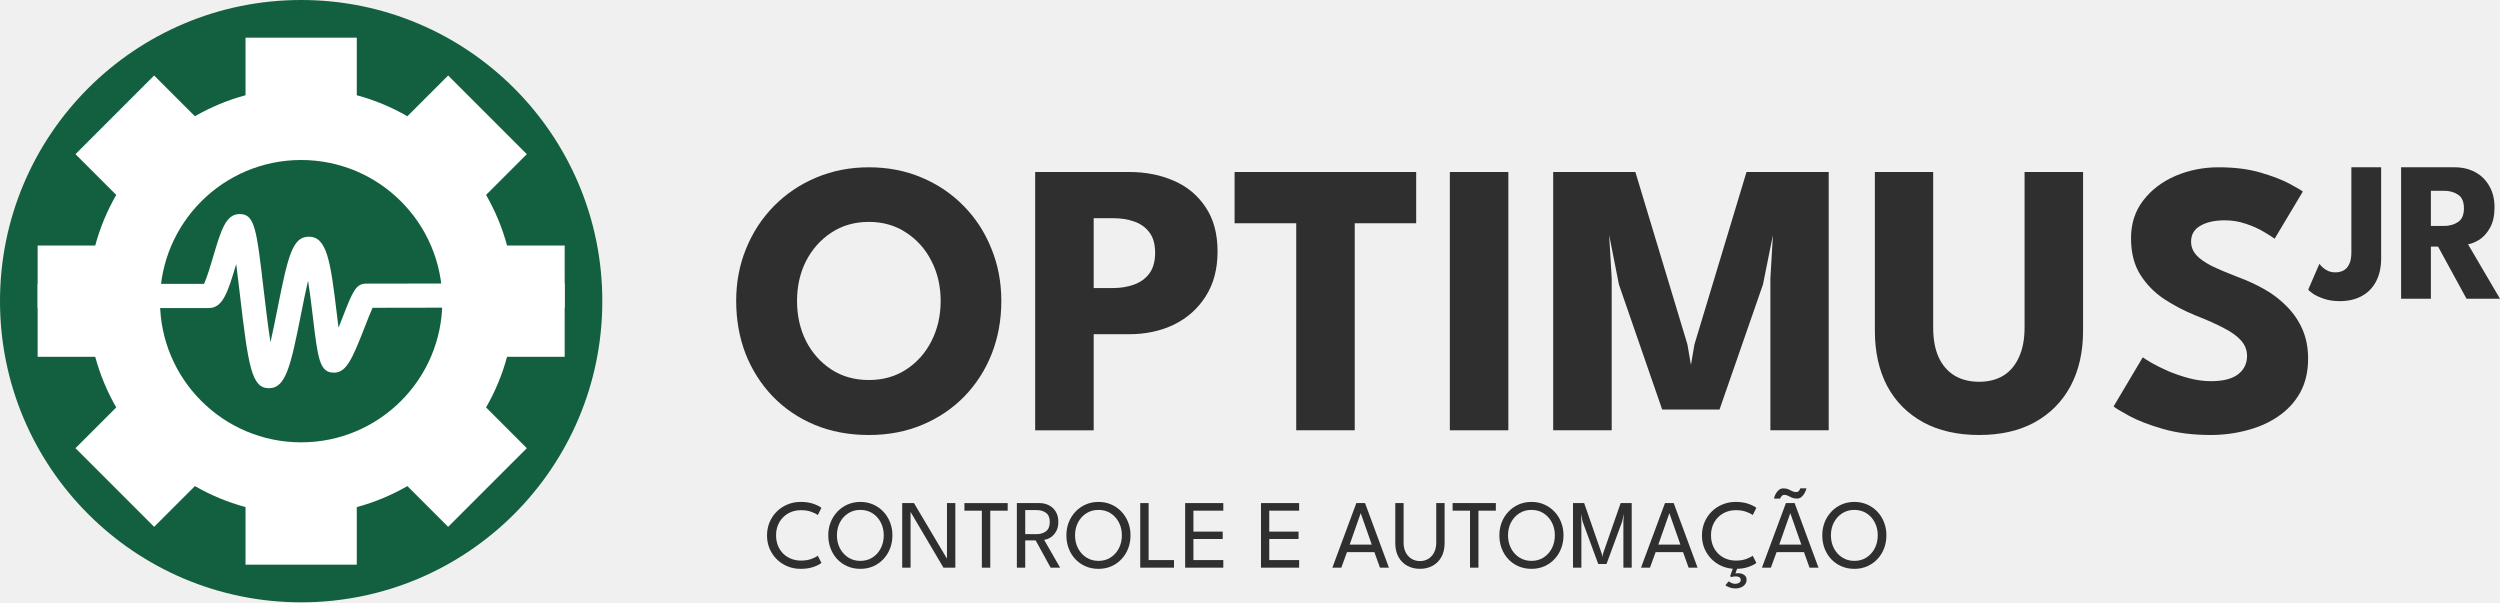
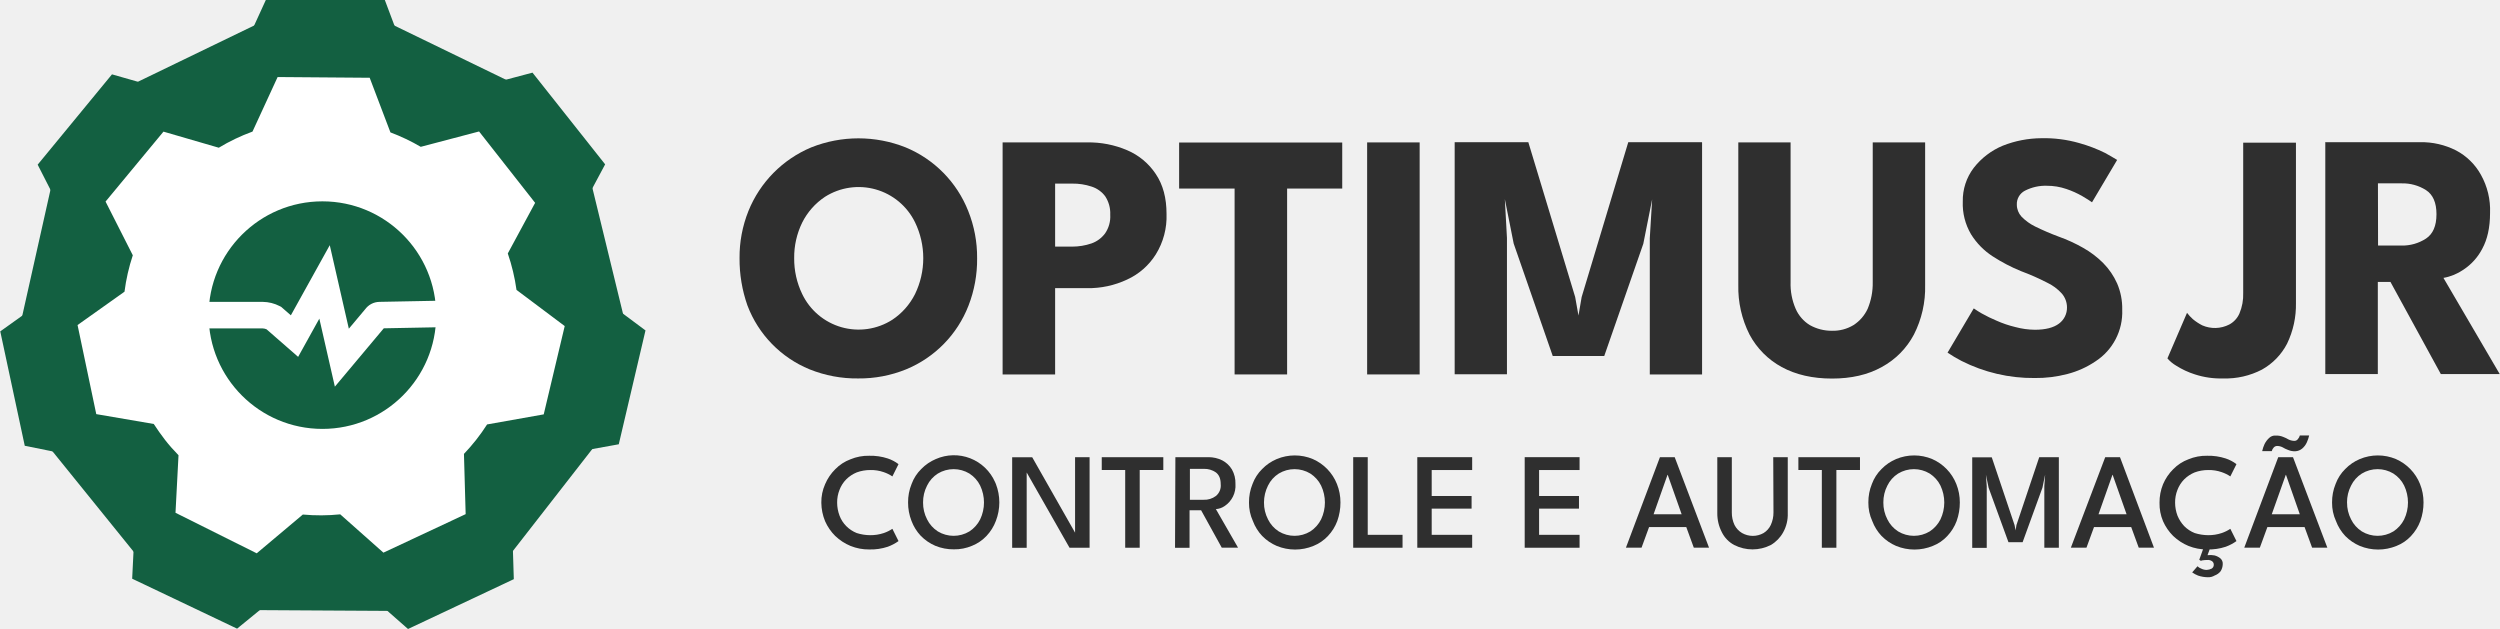
- <svg xmlns="http://www.w3.org/2000/svg" width="977.47" height="235.5" version="1.1" viewBox="0 0 977.47 235.5" xml:space="preserve">
-   <g transform="translate(-111.3 -196.26)" fill="#2f2f2f">
-     <path d="m424.49 415.44q2.353 0 4.074-0.65 1.741-0.65 2.467-1.262l1.435 2.812q-0.861 0.765-3.003 1.549-2.123 0.784-5.107 0.784-2.793 0-5.184-0.995-2.391-0.995-4.189-2.774-1.779-1.779-2.793-4.151-0.995-2.372-0.995-5.126 0-2.754 0.995-5.145t2.774-4.17q1.798-1.798 4.189-2.793 2.41-1.014 5.203-1.014 2.984 0 5.107 0.784 2.142 0.784 3.003 1.549l-1.435 2.812q-0.727-0.631-2.467-1.262-1.722-0.65-4.074-0.65-2.142 0-3.921 0.727t-3.099 2.066q-1.301 1.32-2.028 3.118-0.708 1.798-0.708 3.921 0 2.142 0.708 3.959 0.727 1.798 2.028 3.137 1.32 1.32 3.099 2.047t3.921 0.727z" />
-     <path d="m438.53 405.57q0 2.812 1.167 5.069 1.186 2.257 3.252 3.596 2.066 1.32 4.744 1.32 2.697 0 4.744-1.32 2.066-1.339 3.233-3.596t1.167-5.069-1.167-5.05q-1.167-2.257-3.233-3.577-2.047-1.32-4.744-1.32-2.678 0-4.744 1.32t-3.252 3.577q-1.167 2.238-1.167 5.05zm-3.386 0q0-2.754 0.937-5.126 0.956-2.391 2.659-4.17 1.702-1.779 3.979-2.774 2.295-0.995 4.973-0.995 2.697 0 4.973 0.995 2.295 0.995 3.979 2.774 1.702 1.779 2.64 4.17 0.937 2.372 0.937 5.126 0 2.774-0.937 5.165-0.918 2.372-2.62 4.17-1.683 1.779-3.959 2.774t-5.011 0.995-5.05-0.995q-2.295-0.995-3.979-2.774-1.683-1.798-2.601-4.17-0.918-2.391-0.918-5.165z" />
-     <path d="m467.11 396.06 0.21 0.038v22.111h-3.271v-25.249h4.61l13.103 22.093-0.21 0.038v-22.131h3.271v25.249h-4.648z" />
-     <path d="m495.19 395.93h-6.809v-2.965h16.909v2.965h-6.809v22.284h-3.29z" />
-     <path d="m508.88 392.96h8.818q2.047 0 3.711 0.861 1.683 0.842 2.678 2.487 1.014 1.626 1.014 3.979 0 2.334-0.937 3.864-0.918 1.53-2.219 2.314-1.301 0.765-2.41 0.842l6.255 10.903h-3.711l-5.853-10.673h-4.074v10.673h-3.271zm3.271 12.146h4.399q2.257 0 3.73-1.129t1.473-3.615q0-2.487-1.473-3.577-1.454-1.09-3.711-1.09h-4.418z" />
-     <path d="m531.63 405.57q0 2.812 1.167 5.069 1.186 2.257 3.252 3.596 2.066 1.32 4.744 1.32 2.697 0 4.744-1.32 2.066-1.339 3.233-3.596t1.167-5.069-1.167-5.05q-1.167-2.257-3.233-3.577-2.047-1.32-4.744-1.32-2.678 0-4.744 1.32t-3.252 3.577q-1.167 2.238-1.167 5.05zm-3.386 0q0-2.754 0.937-5.126 0.956-2.391 2.659-4.17t3.979-2.774q2.295-0.995 4.973-0.995 2.697 0 4.973 0.995 2.295 0.995 3.979 2.774 1.702 1.779 2.64 4.17 0.937 2.372 0.937 5.126 0 2.774-0.937 5.165-0.918 2.372-2.62 4.17-1.683 1.779-3.959 2.774t-5.011 0.995-5.05-0.995q-2.295-0.995-3.979-2.774-1.683-1.798-2.601-4.17-0.918-2.391-0.918-5.165z" />
-     <path d="m557.12 392.96h3.271v22.284h9.927v2.965h-13.198z" />
-     <path d="m574.68 392.96h14.919v2.965h-11.687v8.187h11.457v2.888h-11.457v8.244h11.687v2.965h-14.919z" />
-     <path d="m604.33 392.96h14.919v2.965h-11.687v8.187h11.457v2.888h-11.457v8.244h11.687v2.965h-14.919z" />
-     <path d="m641.61 392.96h3.405l9.334 25.249h-3.5l-2.181-6.083h-10.711l-2.219 6.083h-3.5zm-2.601 16.22h8.627l-4.285-12.203h-0.057z" />
-     <path d="m672.85 392.96h3.271v15.685q0 3.118-1.243 5.375-1.243 2.238-3.424 3.443-2.161 1.205-4.954 1.205t-4.992-1.205q-2.181-1.205-3.424-3.443-1.243-2.257-1.243-5.375v-15.685h3.252v15.513q0 2.2 0.842 3.806 0.842 1.607 2.295 2.487 1.454 0.861 3.271 0.861t3.252-0.861q1.435-0.88 2.257-2.487 0.842-1.607 0.842-3.806z" />
-     <path d="m686.06 395.93h-6.809v-2.965h16.909v2.965h-6.809v22.284h-3.29z" />
-     <path d="m700.92 405.57q0 2.812 1.167 5.069 1.186 2.257 3.252 3.596 2.066 1.32 4.744 1.32 2.697 0 4.744-1.32 2.066-1.339 3.233-3.596t1.167-5.069-1.167-5.05q-1.167-2.257-3.233-3.577-2.047-1.32-4.744-1.32-2.678 0-4.744 1.32t-3.252 3.577q-1.167 2.238-1.167 5.05zm-3.386 0q0-2.754 0.937-5.126 0.956-2.391 2.659-4.17t3.979-2.774q2.295-0.995 4.973-0.995 2.697 0 4.973 0.995 2.295 0.995 3.979 2.774 1.702 1.779 2.64 4.17 0.937 2.372 0.937 5.126 0 2.774-0.937 5.165-0.918 2.372-2.62 4.17-1.683 1.779-3.959 2.774t-5.011 0.995-5.05-0.995q-2.295-0.995-3.979-2.774-1.683-1.798-2.601-4.17-0.918-2.391-0.918-5.165z" />
-     <path d="m749.28 392.96v25.249h-3.252v-18.229l0.172-2.793-0.689 3.08-6.083 16.507h-3.233l-6.083-16.507-0.669-3.08 0.153 2.793v18.229h-3.271v-25.249h4.361l6.886 19.816 0.23 1.282 0.249-1.282 6.905-19.816z" />
-     <path d="m762.29 392.96h3.405l9.334 25.249h-3.5l-2.18-6.083h-10.711l-2.219 6.083h-3.5zm-2.601 16.22h8.627l-4.285-12.203h-0.057z" />
-     <path d="m790.04 415.44q2.353 0 4.074-0.65 1.741-0.65 2.467-1.262l1.435 2.812q-0.861 0.765-3.003 1.549-2.123 0.784-5.107 0.784-2.793 0-5.184-0.995t-4.189-2.774q-1.779-1.779-2.793-4.151-0.995-2.372-0.995-5.126 0-2.754 0.995-5.145t2.774-4.17q1.798-1.798 4.189-2.793 2.41-1.014 5.203-1.014 2.984 0 5.107 0.784 2.142 0.784 3.003 1.549l-1.435 2.812q-0.727-0.631-2.467-1.262-1.722-0.65-4.074-0.65-2.142 0-3.921 0.727-1.779 0.727-3.099 2.066-1.301 1.32-2.028 3.118-0.708 1.798-0.708 3.921 0 2.142 0.708 3.959 0.727 1.798 2.028 3.137 1.32 1.32 3.099 2.047 1.779 0.727 3.921 0.727zm-0.076 10.903q-1.396 0-2.506-0.44-1.09-0.421-1.569-0.822l1.32-1.549q0.363 0.325 1.052 0.65 0.708 0.344 1.492 0.344 0.918 0 1.53-0.421 0.631-0.402 0.631-1.071 0-0.727-0.536-1.071-0.516-0.344-1.32-0.344-0.593 0-1.071 0.076-0.478 0.096-0.689 0.191l-0.555-0.325 1.473-4.151 1.492 0.612-0.88 2.448q0.918-0.191 1.932-0.019 1.014 0.191 1.722 0.784 0.708 0.612 0.708 1.664 0 1.129-0.631 1.894-0.612 0.765-1.588 1.148-0.956 0.402-2.008 0.402z" />
-     <path d="m809.57 392.96h3.405l9.334 25.249h-3.5l-2.18-6.083h-10.711l-2.219 6.083h-3.5zm-2.601 16.22h8.627l-4.285-12.203h-0.057zm-2.066-17.98q0.191-0.88 0.65-1.798 0.478-0.918 1.224-1.549 0.765-0.65 1.779-0.65 1.167 0 1.97 0.363 0.803 0.363 1.511 0.727 0.708 0.363 1.569 0.363 0.669 0 1.071-0.497t0.516-0.956h2.41q-0.191 0.842-0.689 1.779-0.478 0.918-1.243 1.569-0.746 0.65-1.76 0.65-1.167 0-1.989-0.363-0.822-0.363-1.511-0.727-0.689-0.363-1.454-0.363-0.631 0-1.071 0.497-0.421 0.478-0.574 0.956z" />
-     <path d="m827.17 405.57q0 2.812 1.167 5.069 1.186 2.257 3.252 3.596 2.066 1.32 4.744 1.32 2.697 0 4.744-1.32 2.066-1.339 3.233-3.596t1.167-5.069-1.167-5.05q-1.167-2.257-3.233-3.577-2.047-1.32-4.744-1.32-2.678 0-4.744 1.32t-3.252 3.577q-1.167 2.238-1.167 5.05zm-3.386 0q0-2.754 0.937-5.126 0.956-2.391 2.659-4.17 1.702-1.779 3.979-2.774 2.295-0.995 4.973-0.995 2.697 0 4.973 0.995 2.295 0.995 3.979 2.774 1.702 1.779 2.64 4.17 0.937 2.372 0.937 5.126 0 2.774-0.937 5.165-0.918 2.372-2.62 4.17-1.683 1.779-3.959 2.774t-5.011 0.995q-2.735 0-5.05-0.995-2.295-0.995-3.979-2.774-1.683-1.798-2.601-4.17-0.918-2.391-0.918-5.165z" />
-     <path d="m422.93 313.93q0 8.645 3.519 15.685 3.596 6.963 9.87 11.094 6.35 4.132 14.69 4.132 8.339 0 14.613-4.132 6.35-4.132 9.87-11.094 3.596-7.039 3.596-15.685 0-8.645-3.596-15.608-3.519-6.963-9.87-11.094-6.274-4.208-14.613-4.208-8.339 0-14.69 4.208-6.274 4.132-9.87 11.094-3.519 6.963-3.519 15.608zm-23.795 0q0-11.017 3.902-20.505 3.902-9.564 10.941-16.679t16.526-11.094q9.487-3.979 20.505-3.979 11.171 0 20.581 3.979 9.487 3.979 16.449 11.094 7.039 7.115 10.865 16.679 3.902 9.487 3.902 20.505 0 11.094-3.749 20.658-3.749 9.487-10.711 16.679-6.963 7.115-16.449 11.094-9.487 3.979-20.887 3.979-11.629 0-21.193-3.979-9.487-3.979-16.373-11.094-6.886-7.192-10.635-16.679-3.672-9.564-3.672-20.658z" />
-     <path d="m516.04 263.51h36.725q9.717 0 17.521 3.443 7.804 3.366 12.395 10.329 4.667 6.886 4.667 17.291 0 10.329-4.667 17.597-4.591 7.192-12.395 11.017-7.804 3.749-17.521 3.749h-13.848v37.567h-22.877zm22.877 45.371h7.498q4.667 0 8.339-1.377 3.749-1.377 5.968-4.361 2.219-3.06 2.219-8.033 0-5.05-2.219-7.957-2.219-2.984-5.968-4.285-3.672-1.301-8.339-1.301h-7.498z" />
-     <path d="m618.11 283.55h-24.101v-20.045h71v20.045h-24.024v80.947h-22.877z" />
-     <path d="m678.17 263.51h22.877v100.99h-22.877z" />
-     <path d="m826.3 263.51v100.99h-22.8v-59.448l0.995-16.909-3.902 19.357-16.985 48.89h-22.417l-16.909-48.89-3.825-19.357 0.995 16.909v59.448h-22.877v-100.99h32.134l20.351 67.407 1.377 8.033 1.377-8.033 20.351-67.407z" />
-     <path d="m902.88 263.51h22.877v62.05q0 12.471-4.897 21.652-4.897 9.105-14.001 14.155-9.105 4.973-21.729 4.973-12.701 0-21.882-4.973-9.181-5.05-14.078-14.155-4.82-9.181-4.82-21.652v-62.05h22.8v60.826q0 6.886 2.142 11.629 2.219 4.744 6.274 7.192 4.055 2.372 9.564 2.372 5.432 0 9.411-2.372 3.979-2.448 6.121-7.192 2.219-4.744 2.219-11.629z" />
-     <path d="m978.7 261.67q9.411 0 16.449 2.066 7.039 2.066 11.323 4.361 4.285 2.295 5.203 3.06l-11.017 18.439q-1.224-0.918-4.208-2.678-2.907-1.76-6.963-3.137-3.979-1.377-8.339-1.377-5.891 0-9.564 2.142-3.596 2.066-3.596 6.197 0 2.831 1.913 5.126 1.989 2.219 5.968 4.285 4.055 1.989 10.253 4.361 5.662 2.066 10.635 4.897 4.973 2.831 8.722 6.733 3.825 3.825 6.044 8.875 2.219 5.05 2.219 11.477 0 7.651-3.137 13.313-3.137 5.585-8.569 9.258-5.356 3.672-12.241 5.432-6.809 1.836-14.155 1.836-10.405 0-18.669-2.372-8.187-2.372-13.236-5.126-5.049-2.754-6.044-3.672l11.4-19.204q0.918 0.689 3.519 2.219 2.678 1.53 6.503 3.213 3.825 1.607 8.11 2.754 4.361 1.148 8.569 1.148 7.039 0 10.559-2.678 3.519-2.754 3.519-7.192 0-3.29-2.219-5.891-2.219-2.601-6.656-4.897-4.438-2.372-11.094-4.973-6.656-2.678-12.471-6.503-5.738-3.825-9.334-9.564-3.596-5.738-3.596-14.231t4.744-14.69q4.82-6.274 12.624-9.64 7.881-3.366 16.832-3.366z" />
-     <path d="m1042.3 297.26q0 5.257-1.986 9.034-1.947 3.738-5.607 5.724-3.622 1.986-8.567 1.986-3.582 0-6.23-0.935-2.648-0.896-4.205-1.947-1.558-1.09-1.908-1.635l4.361-10.085q0.467 0.662 1.324 1.441 0.857 0.779 2.103 1.363 1.246 0.545 2.804 0.545 1.791 0 3.193-0.74 1.402-0.74 2.22-2.453 0.857-1.713 0.857-4.556v-33.333h11.643z" />
-     <path d="m1050.1 261.67h20.95q4.478 0 7.983 1.869 3.505 1.869 5.529 5.413 2.064 3.505 2.064 8.372t-1.752 7.983q-1.713 3.076-4.128 4.634-2.414 1.519-4.478 1.83l12.5 21.3h-13.084l-11.137-20.405h-2.804v20.405h-11.643zm11.643 22.935h5.14q3.115 0 5.452-1.519t2.336-5.374-2.297-5.335q-2.297-1.519-5.413-1.519h-5.218z" />
-   </g>
-   <g transform="translate(-111.3 -196.26)">
-     <circle cx="229.05" cy="314.01" r="117.75" fill="#136041" />
-     <path d="m207.3 210.98v22.517c-7.009 1.889-13.643 4.673-19.793 8.214l-15.94-15.934-30.753 30.76 15.934 15.934c-3.542 6.15-6.326 12.782-8.214 19.793h-22.517v43.495h22.517c1.889 7.01 4.674 13.649 8.214 19.8l-15.934 15.934 30.753 30.753 15.94-15.934c6.149 3.542 12.784 6.319 19.793 8.208v22.524h43.495v-22.524c7.01-1.888 13.643-4.666 19.793-8.208l15.934 15.934 30.76-30.753-15.934-15.934c3.541-6.151 6.32-12.79 8.208-19.8h22.524v-43.495h-22.524c-1.888-7.011-4.666-13.643-8.208-19.793l15.934-15.934-30.76-30.76-15.934 15.934c-6.15-3.541-12.783-6.326-19.793-8.214v-22.517zm21.748 47.836c30.484 0 55.196 24.712 55.196 55.196s-24.712 55.196-55.196 55.196-55.196-24.712-55.196-55.196 24.712-55.196 55.196-55.196z" fill="#fff" />
-     <path d="m216.46 348.05c-6.78 0-8.053-8.316-11.42-37.162-0.416-3.559-0.893-7.643-1.384-11.409-3.19 10.743-5.143 17.221-10.715 17.221h-66.92v-9.446h65.057c1.094-2.291 2.607-7.388 3.571-10.633 3.087-10.392 4.95-16.666 10.342-16.666 5.946 0 6.615 5.727 9.428 29.836 0.682 5.825 1.623 13.89 2.631 20.274 0.971-4.194 1.925-8.997 2.691-12.854 4.186-21.105 5.957-28.404 12.292-28.404 7.067 0 8.475 9.293 10.981 30.312 0.195 1.647 0.414 3.467 0.642 5.266 0.59-1.474 1.141-2.884 1.587-4.019 3.961-10.145 5.158-13.207 9.229-13.207 1.944 0 77.596-0.129 77.596-0.129l0.015 9.446s-61.75 0.105-75.117 0.126c-0.83 1.834-2.001 4.835-2.926 7.199-5.046 12.922-7.289 18.166-12.185 18.166-5.627 0-6.279-5.475-8.22-21.729-0.457-3.84-1.124-9.438-1.899-14.204-0.982 4.202-1.955 9.107-2.73 13.015-4.093 20.628-6.014 28.999-12.547 28.999" fill="#fff" />
+ <svg xmlns="http://www.w3.org/2000/svg" width="2035" height="512" version="1.1" viewBox="0 0 2035 512">
+   <polygon transform="matrix(1.0279 0 0 -1.0279 -.30158 512.56)" points="497.41 234.79 465.81 364.59 415.01 428.69 299.01 484.99 216.11 485.49 95.81 427.29 43.81 364.19 14.61 233.79 31.71 153.79 115.71 49.89 188.41 15.59 322.71 14.79 396.61 49.69 478.71 155.09" fill="#136041" />
+   <path d="m216.38 0.001-26.966 58.988c-13.437 4.887-26.338 11.116-38.523 18.596l-59.737-17.067-60.493 73.52 29.537 57.913c-4.469 13.549-7.614 27.492-9.4 41.647l-50.584 36.146 19.938 93.123 63.716 12.857c7.781 11.952 16.75 23.076 26.779 33.215l-3.058 62.125 85.4 40.662 49.528-40.467c14.263 1.314 28.613 1.191 42.851-0.357l46.766 41.099 3.991-1.88 82.116-38.681-2.004-64.966c9.925-10.322 18.749-21.635 26.346-33.772l61.096-11.061 21.753-92.674-52.104-38.815c-1.944-14.166-5.305-28.091-10.034-41.585l29.289-54.789-59.135-74.652-62.756 16.664c-11.2-6.599-22.975-12.156-35.187-16.611l-22.259-59.178h-96.866zm45.261 186.67c12.305-0.104 24.689 2.92 35.917 9.17 25.665 14.284 40.177 42.573 36.811 71.752-3.365 29.18-23.933 53.422-52.176 61.491-28.242 8.069-58.515-1.645-76.787-24.643l-4e-3 -4e-3c-25.042-31.481-19.784-77.109 11.761-102.07l-4.173-5.274h0.01l4.175 5.272c12.952-10.258 28.645-15.56 44.465-15.694z" fill="#136041" />
+   <path d="m225.98 62.71-20.444 44.404c-9.553 3.482-18.738 7.877-27.443 13.129l-45.03-13.093-47.141 56.922 22.178 43.719c-3.201 9.646-5.463 19.57-6.76 29.65l-38.211 27.141 15.235 72.516 46.796 8.014c2.819 4.285 6.163 9.126 9.185 12.973 3e-3 4e-3 7e-3 0.01 0.01 0.013 3.392 4.375 7.087 8.498 10.954 12.457l-2.449 46.845 66.112 32.997 37.532-31.562c10.135 0.933 20.329 0.878 30.453-0.163l35.138 31.187 66.948-31.352-1.385-49.042c7.044-7.363 13.351-15.389 18.84-23.974l46.092-8.196 17.088-71.886-39.24-29.43c-1.408-10.097-3.784-20.026-7.093-29.669l22.247-41.193-45.627-58.108-47.469 12.509c-7.883-4.614-16.135-8.535-24.683-11.751l-16.887-44.465zm33.734 143.78c1.573-0.034 3.15 4e-3 4.723 0.113 7.551 0.523 15.044 2.7 21.923 6.571 18.344 10.323 28.642 30.624 26.139 51.524-2.503 20.901-17.303 38.196-37.566 43.894-20.263 5.699-41.913-1.344-54.942-17.875v-2e-3c-17.876-22.672-13.965-55.333 8.759-73.143v-2e-3c9.059-7.103 19.952-10.84 30.965-11.08z" fill="#fff" />
+   <circle transform="scale(1,-1)" cx="262.44" cy="-256.51" r="92.616" fill="#136041" />
+   <path d="m268.43 199.58-31.671 57.086-7.869-6.867-1.141-0.595c-4.304-2.244-9.079-3.437-13.934-3.482l-0.051-2e-3h-46.101v21.587h45.949c1.158 0.011 2.28 0.298 3.347 0.732l25.722 22.448 17.259-31.11 12.641 55.361 39.815-47.495 49.661-0.966-0.42-21.582-52.834 1.026h0.135c-4.769 0.033-9.248 2.421-11.932 6.363l0.651-0.859-13.705 16.347z" fill="#fff" />
+   <g transform="matrix(.96068 0 0 .96068 -.29198 1.0628)" fill="#2f2f2f">
+     <path d="m626.93 217.66a105.11 105.11 0 0 1 7.5-39.9 98.36 98.36 0 0 1 53.3-54 108.14 108.14 0 0 1 79.9 0 96.77 96.77 0 0 1 53.1 54 105.11 105.11 0 0 1 7.5 39.9 107.5 107.5 0 0 1-7.3 40.2 95.82 95.82 0 0 1-52.9 54 105 105 0 0 1-40.6 7.7 106.81 106.81 0 0 1-41.1-7.7 94.75 94.75 0 0 1-52.7-54.1 118.47 118.47 0 0 1-6.7-40.1zm46.3 0a68.52 68.52 0 0 0 6.8 30.4 53 53 0 0 0 76.3 21.8 56.47 56.47 0 0 0 19.3-21.8 69.74 69.74 0 0 0 0-60.8 53.17 53.17 0 0 0-76.3-21.6 56.47 56.47 0 0 0-19.3 21.8 66.79 66.79 0 0 0-6.8 30.2z" />
+     <path d="m849.83 119.56h71.5a82.48 82.48 0 0 1 34 6.6 54.76 54.76 0 0 1 24.3 20.2c6.1 9.1 9.1 20.2 9.1 33.8a60.83 60.83 0 0 1-9.1 34.3 56.32 56.32 0 0 1-24.3 21.3 76.84 76.84 0 0 1-34 7.3h-27v73.1h-44.5zm44.5 88.3h14.5a50.65 50.65 0 0 0 16.3-2.7 24.49 24.49 0 0 0 11.6-8.6 25.23 25.23 0 0 0 4.3-15.7 26.33 26.33 0 0 0-4.3-15.7 23.24 23.24 0 0 0-11.6-8.2 49.61 49.61 0 0 0-16.3-2.5h-14.5z" />
+     <path d="m1046.4 158.66h-47v-39h138.2v39h-46.7v157.5h-44.5z" />
+     <path d="m1158.7 119.56h44.5v196.6h-44.5z" />
+     <path d="m1442.5 119.56v196.6h-44.3v-115.5l2-32.9-7.5 37.7-33.1 95.1h-43.63l-33.1-95.3-7.5-37.7 1.8 32.9v115.54h-44.3v-196.64h62.4l39.7 131.2 2.8 15.7 2.7-15.7 39.5-131.2h62.4v0.2z" />
+     <path d="m1587 119.56h44.5v120.8a87.42 87.42 0 0 1-9.5 42 66.73 66.73 0 0 1-27.2 27.5c-11.8 6.6-25.9 9.8-42.2 9.8s-30.6-3.2-42.7-9.8a67.32 67.32 0 0 1-27.2-27.5 88.59 88.59 0 0 1-9.5-42v-120.8h44.3v118.3a52.74 52.74 0 0 0 4.3 22.7 30.48 30.48 0 0 0 12 13.8 37.63 37.63 0 0 0 18.6 4.8 33.62 33.62 0 0 0 18.4-4.8 32.68 32.68 0 0 0 12-13.8 55.88 55.88 0 0 0 4.3-22.7v-118.3z" />
+     <path d="m1730 116a107.77 107.77 0 0 1 32 4.1 124.65 124.65 0 0 1 22 8.4c3.4 1.8 6.8 3.9 10.2 5.9l-21.3 35.9c-1.6-1.1-4.3-3-8.2-5.2a75.38 75.38 0 0 0-13.6-6.1 49.77 49.77 0 0 0-16.3-2.7 38 38 0 0 0-18.6 4.1 12.72 12.72 0 0 0-7 12 15 15 0 0 0 3.9 10 41.46 41.46 0 0 0 11.6 8.4 215.57 215.57 0 0 0 20 8.6 128.49 128.49 0 0 1 20.7 9.5 77.75 77.75 0 0 1 17 12.9 58.39 58.39 0 0 1 11.8 17.3 53.57 53.57 0 0 1 4.3 22.2 49.78 49.78 0 0 1-22.7 43.8 76.33 76.33 0 0 1-23.8 10.7 104.08 104.08 0 0 1-27.7 3.4 134.29 134.29 0 0 1-62-14.5 118 118 0 0 1-11.8-7l22.2-37.5c2.3 1.6 4.5 3 6.8 4.3a120.17 120.17 0 0 0 12.5 6.1 90.28 90.28 0 0 0 15.9 5.4 65.83 65.83 0 0 0 16.6 2.3c9.1 0 15.9-1.8 20.4-5.2a16.69 16.69 0 0 0 6.8-13.8 18.05 18.05 0 0 0-4.3-11.6 39.61 39.61 0 0 0-12.9-9.5 196.66 196.66 0 0 0-21.6-9.5 144.16 144.16 0 0 1-24.3-12.7 59.84 59.84 0 0 1-18.2-18.6 50.67 50.67 0 0 1-7-27.7 45.61 45.61 0 0 1 9.3-28.6 60.72 60.72 0 0 1 24.7-18.8 90.44 90.44 0 0 1 32.6-6.3z" />
+     <path d="m1945.7 255.56a75.87 75.87 0 0 1-7.5 34.5 53.15 53.15 0 0 1-21.3 22 66.85 66.85 0 0 1-32.9 7.5 70.74 70.74 0 0 1-23.8-3.4 67.5 67.5 0 0 1-16.1-7.5 28.25 28.25 0 0 1-7.3-6.1l16.6-38.6a37.18 37.18 0 0 0 5 5.4 43 43 0 0 0 7.9 5.2 26.63 26.63 0 0 0 22.9-0.7 19.42 19.42 0 0 0 8.6-9.3 41 41 0 0 0 3.2-17.5v-127.3h44.7z" />
+     <path d="m1970.9 119.36h80.07a64.69 64.69 0 0 1 30.4 7 51.32 51.32 0 0 1 21.1 20.7 61.17 61.17 0 0 1 7.7 32.2c0 12.5-2.3 22.5-6.6 30.4a47.33 47.33 0 0 1-15.9 17.7 42.94 42.94 0 0 1-17 7l47.7 81.5h-49.9l-42.7-78.1h-10.7v78.1h-44.5v-196.6h0.3zm44.4 87.6h19.67a36.69 36.69 0 0 0 20.9-5.9c5.9-3.9 8.9-10.7 8.9-20.7 0-9.8-3-16.6-8.9-20.4a36.77 36.77 0 0 0-20.7-5.7h-20l0.1 52.7z" />
+     <path d="m737.53 452.36a35.17 35.17 0 0 0 11.6-1.8 31 31 0 0 0 7.3-3.6l5.2 10.4a37.68 37.68 0 0 1-9.1 4.8 45.62 45.62 0 0 1-15.7 2.3 41.22 41.22 0 0 1-15.9-3 42.23 42.23 0 0 1-12.9-8.4 41.06 41.06 0 0 1-8.6-12.5 41.94 41.94 0 0 1-3.2-15.7 37.11 37.11 0 0 1 3.2-15.7 39.63 39.63 0 0 1 8.6-12.7 35.18 35.18 0 0 1 12.9-8.4 39.13 39.13 0 0 1 15.9-3 46.71 46.71 0 0 1 15.7 2.3 31.78 31.78 0 0 1 9.1 4.8l-5.2 10.4a31 31 0 0 0-7.3-3.6 32.4 32.4 0 0 0-11.6-1.8 33.19 33.19 0 0 0-11.3 2 27.14 27.14 0 0 0-8.9 5.9 25.67 25.67 0 0 0-5.7 8.9 28.52 28.52 0 0 0-2 10.9 31.38 31.38 0 0 0 2 10.9 25.17 25.17 0 0 0 5.7 8.9 26.14 26.14 0 0 0 8.9 5.9 38.18 38.18 0 0 0 11.3 1.8z" />
+     <path d="m769.73 424.66a40.24 40.24 0 0 1 3-15.7 34.32 34.32 0 0 1 8.2-12.7 37.39 37.39 0 0 1 12.3-8.4 38.06 38.06 0 0 1 50.2 19.5c0.2 0.5 0.5 1.1 0.7 1.6a43.33 43.33 0 0 1 0 31.3 37.8 37.8 0 0 1-7.9 12.7 34.59 34.59 0 0 1-12.3 8.4 37.74 37.74 0 0 1-15.4 3 40.24 40.24 0 0 1-15.7-3 38.45 38.45 0 0 1-12.3-8.4 37.8 37.8 0 0 1-7.9-12.7 42.27 42.27 0 0 1-2.9-15.6zm12.7 0a30.46 30.46 0 0 0 3.4 14.3 25.55 25.55 0 0 0 9.1 10.2 25.82 25.82 0 0 0 26.8 0 26.31 26.31 0 0 0 9.1-10.2 33.32 33.32 0 0 0 0-28.6 25.55 25.55 0 0 0-9.1-10.2 25.82 25.82 0 0 0-26.8 0 25 25 0 0 0-9.1 10.2 30.46 30.46 0 0 0-3.4 14.3z" />
+     <path d="m869.33 397.66h0.9v65.4h-12.3v-76.7h17l37 65.1-0.7 0.2v-65.4h12.3v76.74h-17z" />
+     <path d="m953.83 397.16h-20v-10.9h52.17v10.9h-20v65.84h-12.3v-65.8z" />
+     <path d="m996.23 386.26h28.1a26 26 0 0 1 11.6 2.7 20.89 20.89 0 0 1 8.2 7.7 23.39 23.39 0 0 1 3 12.3 20.71 20.71 0 0 1-9.3 18.8 14.48 14.48 0 0 1-7.3 2.5l18.8 32.7h-13.8l-17.5-31.7h-9.8v31.8h-12.3zm12.3 36.1h11.6a16 16 0 0 0 10.4-3.2 11.28 11.28 0 0 0 4.1-10c0-4.8-1.4-7.9-4.1-10a17 17 0 0 0-10.2-3h-11.8z" />
+     <path d="m1058.6 424.66a40.24 40.24 0 0 1 3-15.7 34.32 34.32 0 0 1 8.2-12.7 37.39 37.39 0 0 1 12.3-8.4 39.6 39.6 0 0 1 30.6 0 38.7 38.7 0 0 1 20.4 21.1 41.76 41.76 0 0 1 3 15.7 46.28 46.28 0 0 1-2.7 15.7 37.8 37.8 0 0 1-7.9 12.7 34.59 34.59 0 0 1-12.3 8.4 40.85 40.85 0 0 1-31.1 0 38.45 38.45 0 0 1-12.3-8.4 37.8 37.8 0 0 1-7.9-12.7 36.64 36.64 0 0 1-3.3-15.7zm12.7 0a30.46 30.46 0 0 0 3.4 14.3 25.55 25.55 0 0 0 9.1 10.2 25.82 25.82 0 0 0 26.8 0 26.31 26.31 0 0 0 9.1-10.2 33.32 33.32 0 0 0 0-28.6 25.55 25.55 0 0 0-9.1-10.2 25.82 25.82 0 0 0-26.8 0 25 25 0 0 0-9.1 10.2 31.71 31.71 0 0 0-3.4 14.3z" />
+     <path d="m1146.9 386.26h12.3v65.8h29.5v10.94h-41.8z" />
+     <path d="m1201.2 386.26h46.5v10.9h-34.3v22h33.8v10.7h-33.8v22.2h34.3v10.94h-46.5z" />
+     <path d="m1292.2 386.26h46.5v10.9h-34.3v22h33.8v10.7h-33.8v22.2h34.3v10.94h-46.5z" />
+     <path d="m1406.8 386.26h12.5l29.1 76.7h-12.9l-6.4-17.5h-31.5l-6.4 17.5h-13.23zm-5.4 48.4h23.8l-11.8-33.4h-0.2z" />
+     <path d="m1502.8 386.26h12.3v47.4a31 31 0 0 1-3.9 16.3 28.15 28.15 0 0 1-10.4 10.7 34.12 34.12 0 0 1-31.1 0 24.42 24.42 0 0 1-10.4-10.7 34.38 34.38 0 0 1-3.9-16.3v-47.4h12.3v46.8a24.53 24.53 0 0 0 2.3 10.7 16.72 16.72 0 0 0 6.4 6.8 18.45 18.45 0 0 0 18.2 0 16 16 0 0 0 6.1-6.8 24.84 24.84 0 0 0 2.3-10.7z" />
+     <path d="m1544.1 397.16h-20v-10.9h52.2v10.9h-20v65.84h-12.33v-65.8z" />
+     <path d="m1583.4 424.66a40.24 40.24 0 0 1 3-15.7 34.32 34.32 0 0 1 8.2-12.7 37.39 37.39 0 0 1 12.3-8.4 39.6 39.6 0 0 1 30.6 0 38.7 38.7 0 0 1 20.4 21.1 41.76 41.76 0 0 1 3 15.7 46.28 46.28 0 0 1-2.7 15.7 37.8 37.8 0 0 1-7.9 12.7 32.92 32.92 0 0 1-12.3 8.4 40.85 40.85 0 0 1-31.1 0 38.45 38.45 0 0 1-12.3-8.4 37.8 37.8 0 0 1-7.9-12.7 36.64 36.64 0 0 1-3.3-15.7zm12.7 0a30.46 30.46 0 0 0 3.4 14.3 25.55 25.55 0 0 0 9.1 10.2 25.82 25.82 0 0 0 26.8 0 26.31 26.31 0 0 0 9.1-10.2 33.32 33.32 0 0 0 0-28.6 25.55 25.55 0 0 0-9.1-10.2 25.82 25.82 0 0 0-26.8 0 25 25 0 0 0-9.1 10.2 30.46 30.46 0 0 0-3.4 14.3z" />
+     <path d="m1744.8 386.26v76.74h-12.3v-52.2l0.7-9.8-2.3 11.1-16.8 46.2h-12l-16.8-46.1-2.3-11.1 0.7 9.8v52.2h-12.3v-76.7h16.57l19.3 57.4 0.9 4.5 0.7-4.5 19.3-57.5z" />
+     <path d="m1784.1 386.26h12.5l28.8 76.7h-12.9l-6.4-17.5h-31.5l-6.4 17.5h-13.23zm-5.7 48.4h23.8l-11.8-33.4h-0.2z" />
+     <path d="m1871.2 452.36a35.17 35.17 0 0 0 11.6-1.8 31 31 0 0 0 7.3-3.6l5.2 10.4a37.68 37.68 0 0 1-9.1 4.8 45.62 45.62 0 0 1-15.7 2.3 41.22 41.22 0 0 1-15.9-3 42.23 42.23 0 0 1-12.9-8.4 41.06 41.06 0 0 1-8.6-12.5 38.19 38.19 0 0 1-3-15.7 40.24 40.24 0 0 1 3-15.7 39.63 39.63 0 0 1 8.6-12.7 35.18 35.18 0 0 1 12.9-8.4 39.13 39.13 0 0 1 15.9-3 46.71 46.71 0 0 1 15.7 2.3 31.78 31.78 0 0 1 9.1 4.8l-5.2 10.4a31 31 0 0 0-7.3-3.6 32.4 32.4 0 0 0-11.6-1.8 33.19 33.19 0 0 0-11.3 2 27.14 27.14 0 0 0-8.9 5.9 25.67 25.67 0 0 0-5.7 8.9 28.52 28.52 0 0 0-2 10.9 31.38 31.38 0 0 0 2 10.9 28.8 28.8 0 0 0 5.7 8.9 26.14 26.14 0 0 0 8.9 5.9 39.25 39.25 0 0 0 11.3 1.8zm-0.23 35.64a26.65 26.65 0 0 1-8.2-1.4 24.16 24.16 0 0 1-5-2.7l4.5-5.2a8.25 8.25 0 0 0 3.2 2 10.3 10.3 0 0 0 4.5 1.1 10.13 10.13 0 0 0 4.3-1.1 3.69 3.69 0 0 0 1.8-3.2 3.53 3.53 0 0 0-1.6-3.2 6.12 6.12 0 0 0-4.1-0.9 17.74 17.74 0 0 0-3.2 0.2 4.55 4.55 0 0 0-2 0.5l-1.4-0.9 4.5-12.5 5 1.8-2.5 6.8a19.26 19.26 0 0 1 5.9 0.2 13.09 13.09 0 0 1 5 2.5 5.91 5.91 0 0 1 2 5 11.63 11.63 0 0 1-1.8 5.9 11.1 11.1 0 0 1-5 3.6 10.18 10.18 0 0 1-5.9 1.5z" />
+     <path d="m1930.7 386.26h12.5l29.1 76.7h-12.9l-6.4-17.5h-31.5l-6.4 17.5h-13.2zm-13.6-5.2a29.28 29.28 0 0 1 2-5.9 17.75 17.75 0 0 1 3.9-5.2 7.2 7.2 0 0 1 5.7-2 14.62 14.62 0 0 1 6.1 1.1 26.76 26.76 0 0 1 4.8 2.3 12 12 0 0 0 4.8 1.1 3.54 3.54 0 0 0 3-1.6 6.73 6.73 0 0 0 1.6-3h7.9a29.28 29.28 0 0 1-2 5.9 14.55 14.55 0 0 1-3.9 5.2 9.82 9.82 0 0 1-5.8 2.3 14.07 14.07 0 0 1-6.1-1.1 26.76 26.76 0 0 1-4.8-2.3 10.3 10.3 0 0 0-4.5-1.1 3.89 3.89 0 0 0-3 1.4 6.73 6.73 0 0 0-1.6 3h-8.1zm8.1 53.6h23.77l-11.7-33.4h-0.2z" />
+     <path d="m1976.3 424.66a40.24 40.24 0 0 1 3-15.7 34.32 34.32 0 0 1 8.2-12.7 37.39 37.39 0 0 1 12.3-8.4 39.6 39.6 0 0 1 30.6 0 38.7 38.7 0 0 1 20.4 21.1 41.76 41.76 0 0 1 3 15.7 46.28 46.28 0 0 1-2.7 15.7 37.8 37.8 0 0 1-7.9 12.7 32.92 32.92 0 0 1-12.3 8.4 40.85 40.85 0 0 1-31.1 0 38.45 38.45 0 0 1-12.3-8.4 37.8 37.8 0 0 1-7.9-12.7 36.64 36.64 0 0 1-3.3-15.7zm12.7 0a30.46 30.46 0 0 0 3.4 14.3 25.55 25.55 0 0 0 9.1 10.2 25.82 25.82 0 0 0 26.8 0 26.31 26.31 0 0 0 9.1-10.2 33.32 33.32 0 0 0 0-28.6 25.55 25.55 0 0 0-9.1-10.2 25.82 25.82 0 0 0-26.8 0 25 25 0 0 0-9.1 10.2 30.46 30.46 0 0 0-3.43 14.3z" />
  </g>
</svg>
